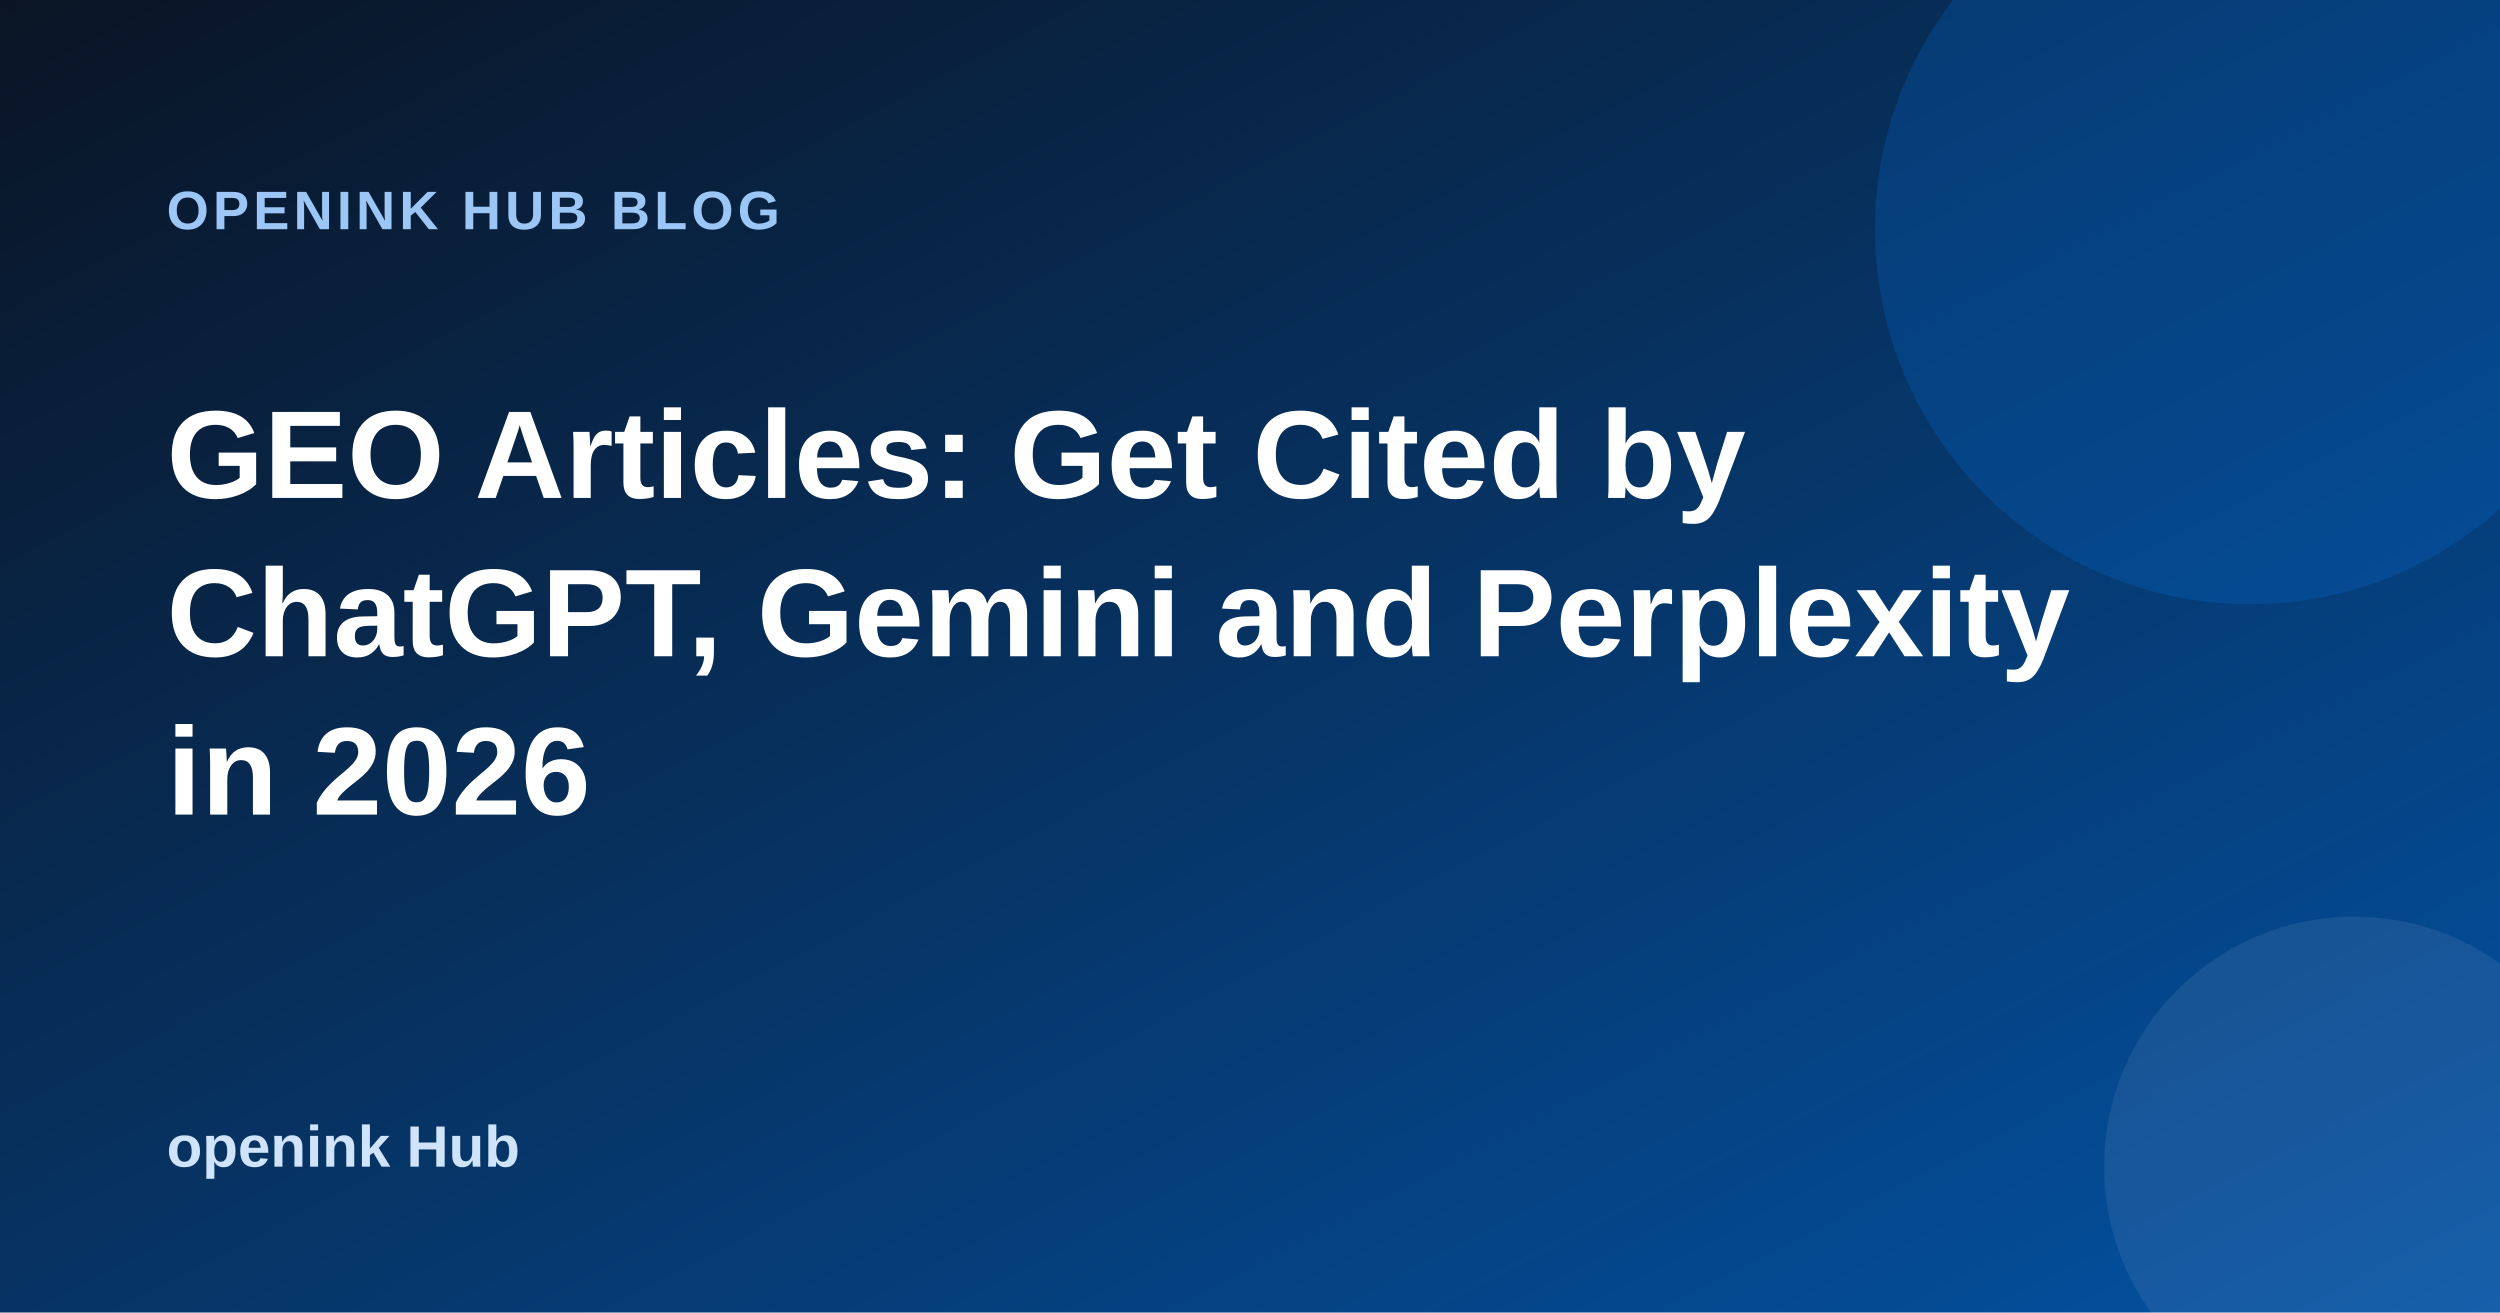
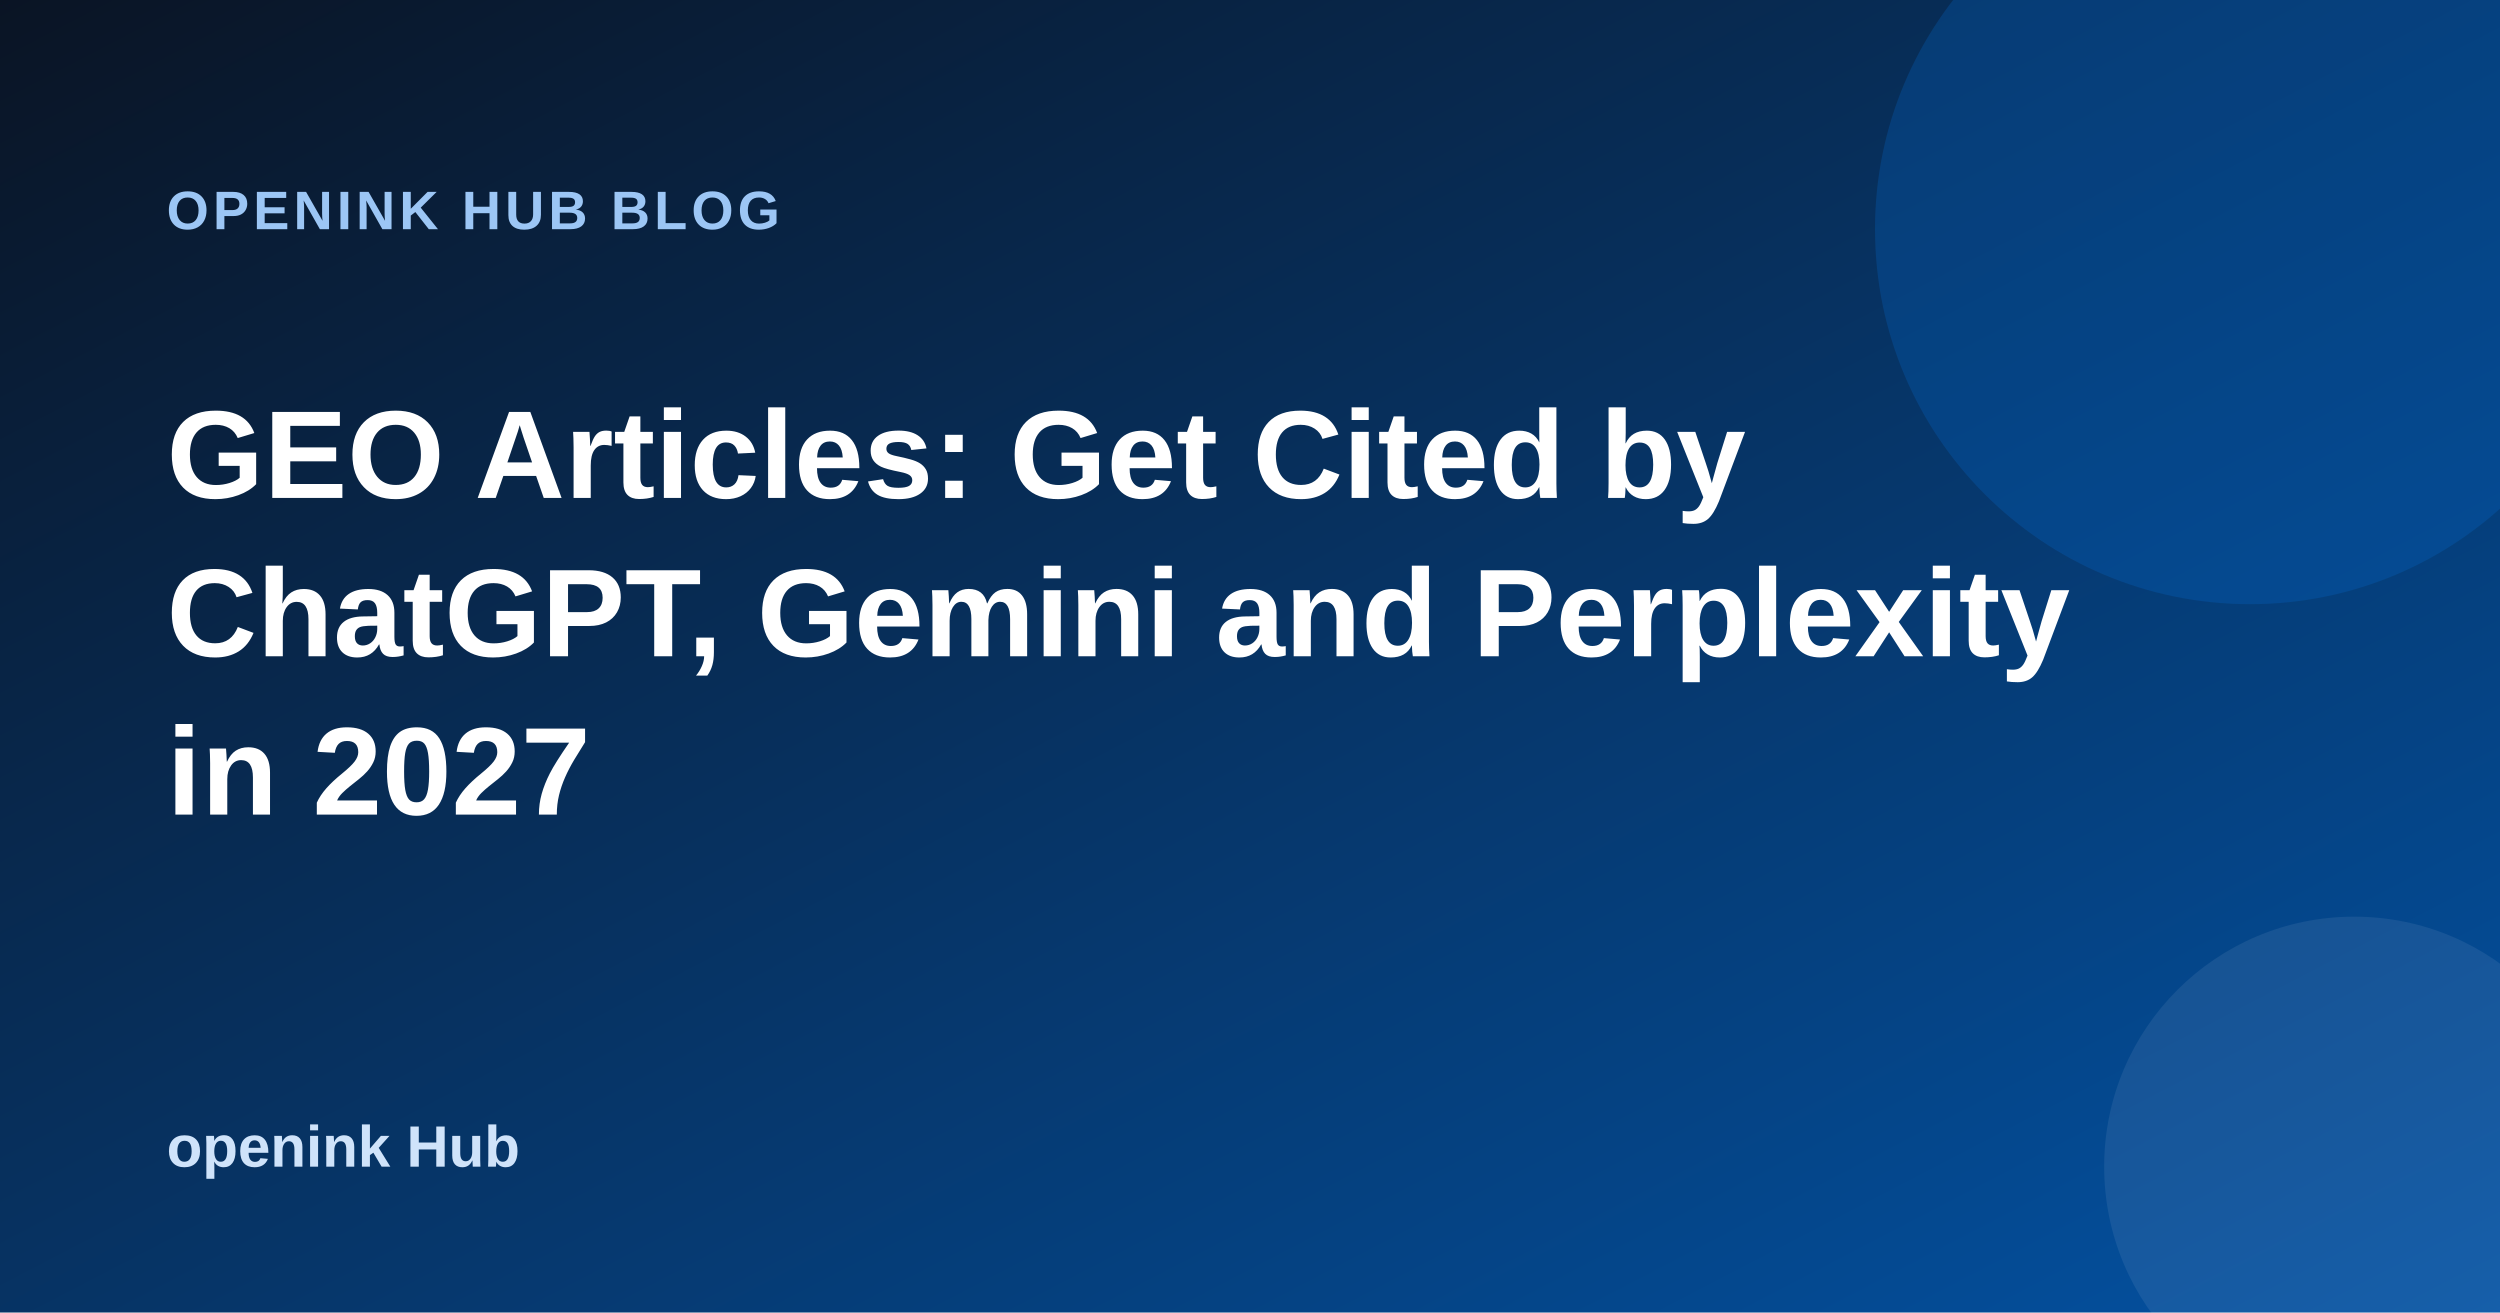
- <svg xmlns="http://www.w3.org/2000/svg" width="1200" height="630" viewBox="0 0 1200 630" role="img" aria-label="GEO Articles: Get Cited by ChatGPT, Gemini and Perplexity in 2026">
+ <svg xmlns="http://www.w3.org/2000/svg" width="1200" height="630" viewBox="0 0 1200 630" role="img" aria-label="GEO Articles: Get Cited by ChatGPT, Gemini and Perplexity in 2027">
  <defs>
    <linearGradient id="g" x1="0" y1="0" x2="1" y2="1">
      <stop offset="0" stop-color="#0a1424" />
      <stop offset="1" stop-color="#0352a3" />
    </linearGradient>
  </defs>
  <rect width="1200" height="630" fill="url(#g)" />
  <circle cx="1080" cy="110" r="180" fill="#046bd2" opacity=".25" />
  <circle cx="1130" cy="560" r="120" fill="#eef5fd" opacity=".08" />
  <text x="80" y="110" fill="#9cc6f5" font-family="Segoe UI,Arial,sans-serif" font-size="26" font-weight="600" letter-spacing="2">OPENINK HUB BLOG</text>
  <text x="80" y="239" fill="#fff" font-family="Segoe UI,Arial,sans-serif" font-size="60" font-weight="700">GEO Articles: Get Cited by</text>
  <text x="80" y="315" fill="#fff" font-family="Segoe UI,Arial,sans-serif" font-size="60" font-weight="700">ChatGPT, Gemini and Perplexity</text>
-   <text x="80" y="391" fill="#fff" font-family="Segoe UI,Arial,sans-serif" font-size="60" font-weight="700">in 2026</text>
+   <text x="80" y="391" fill="#fff" font-family="Segoe UI,Arial,sans-serif" font-size="60" font-weight="700">in 2027</text>
  <text x="80" y="560" fill="#cfe3fa" font-family="Segoe UI,Arial,sans-serif" font-size="28" font-weight="600">openink Hub</text>
</svg>
